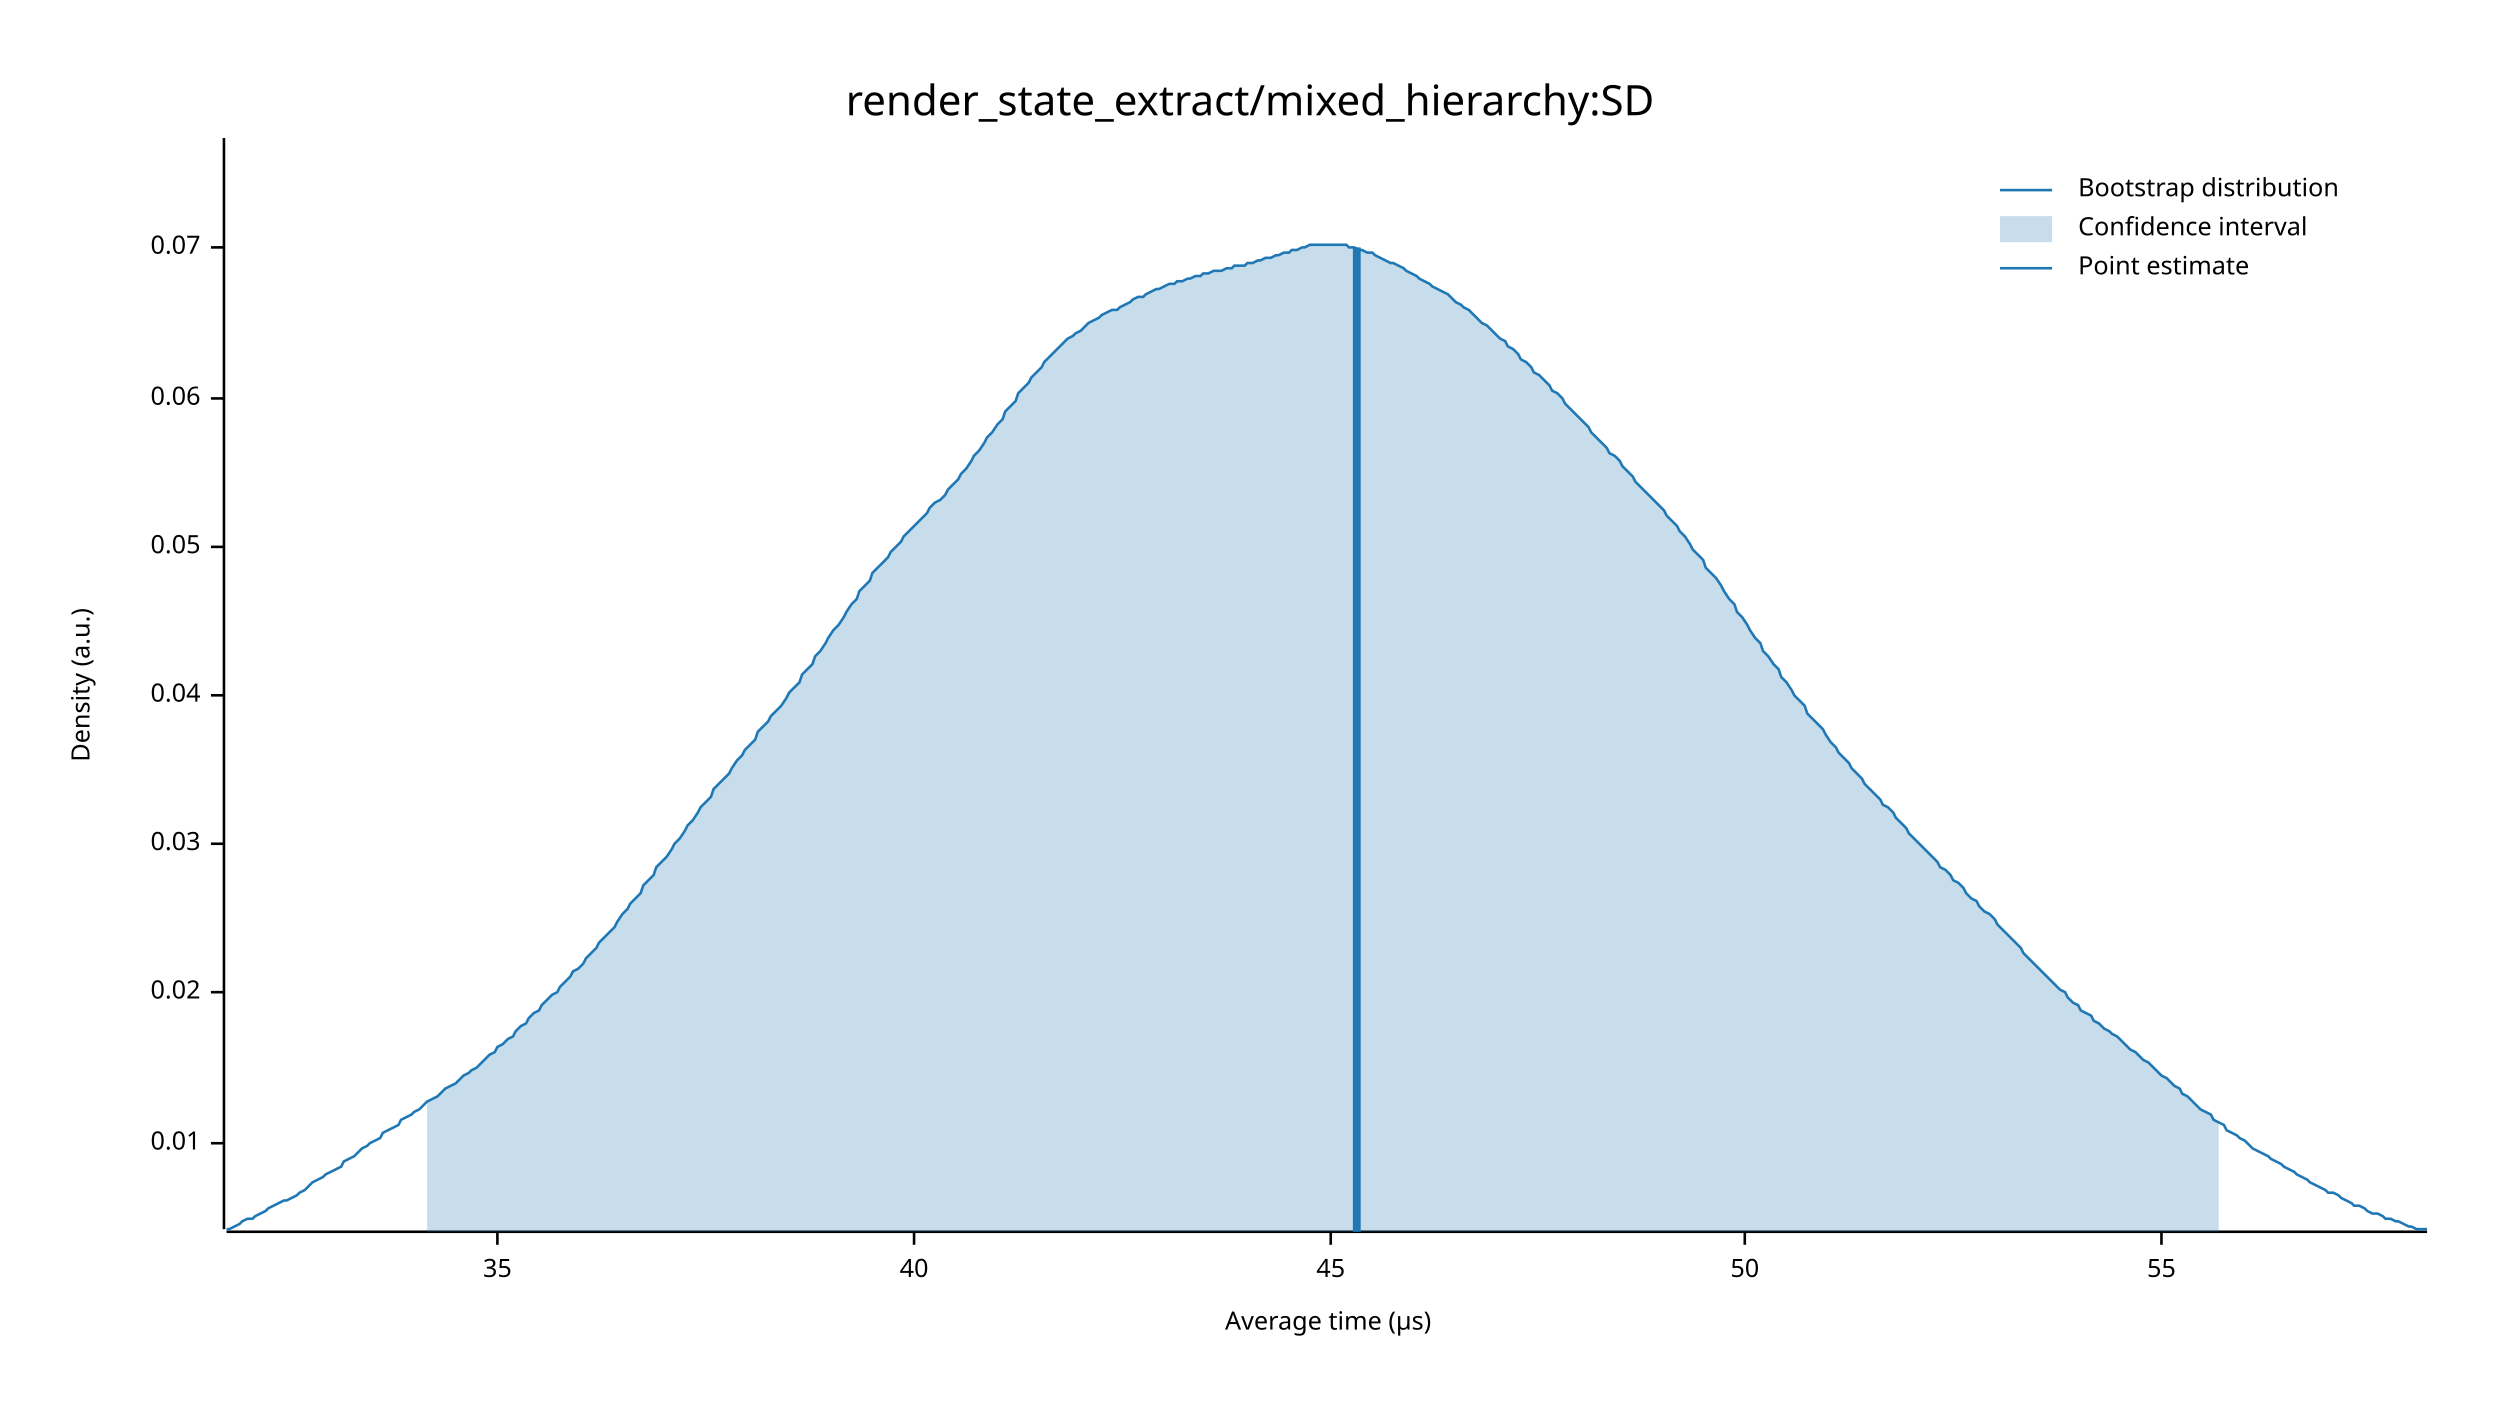
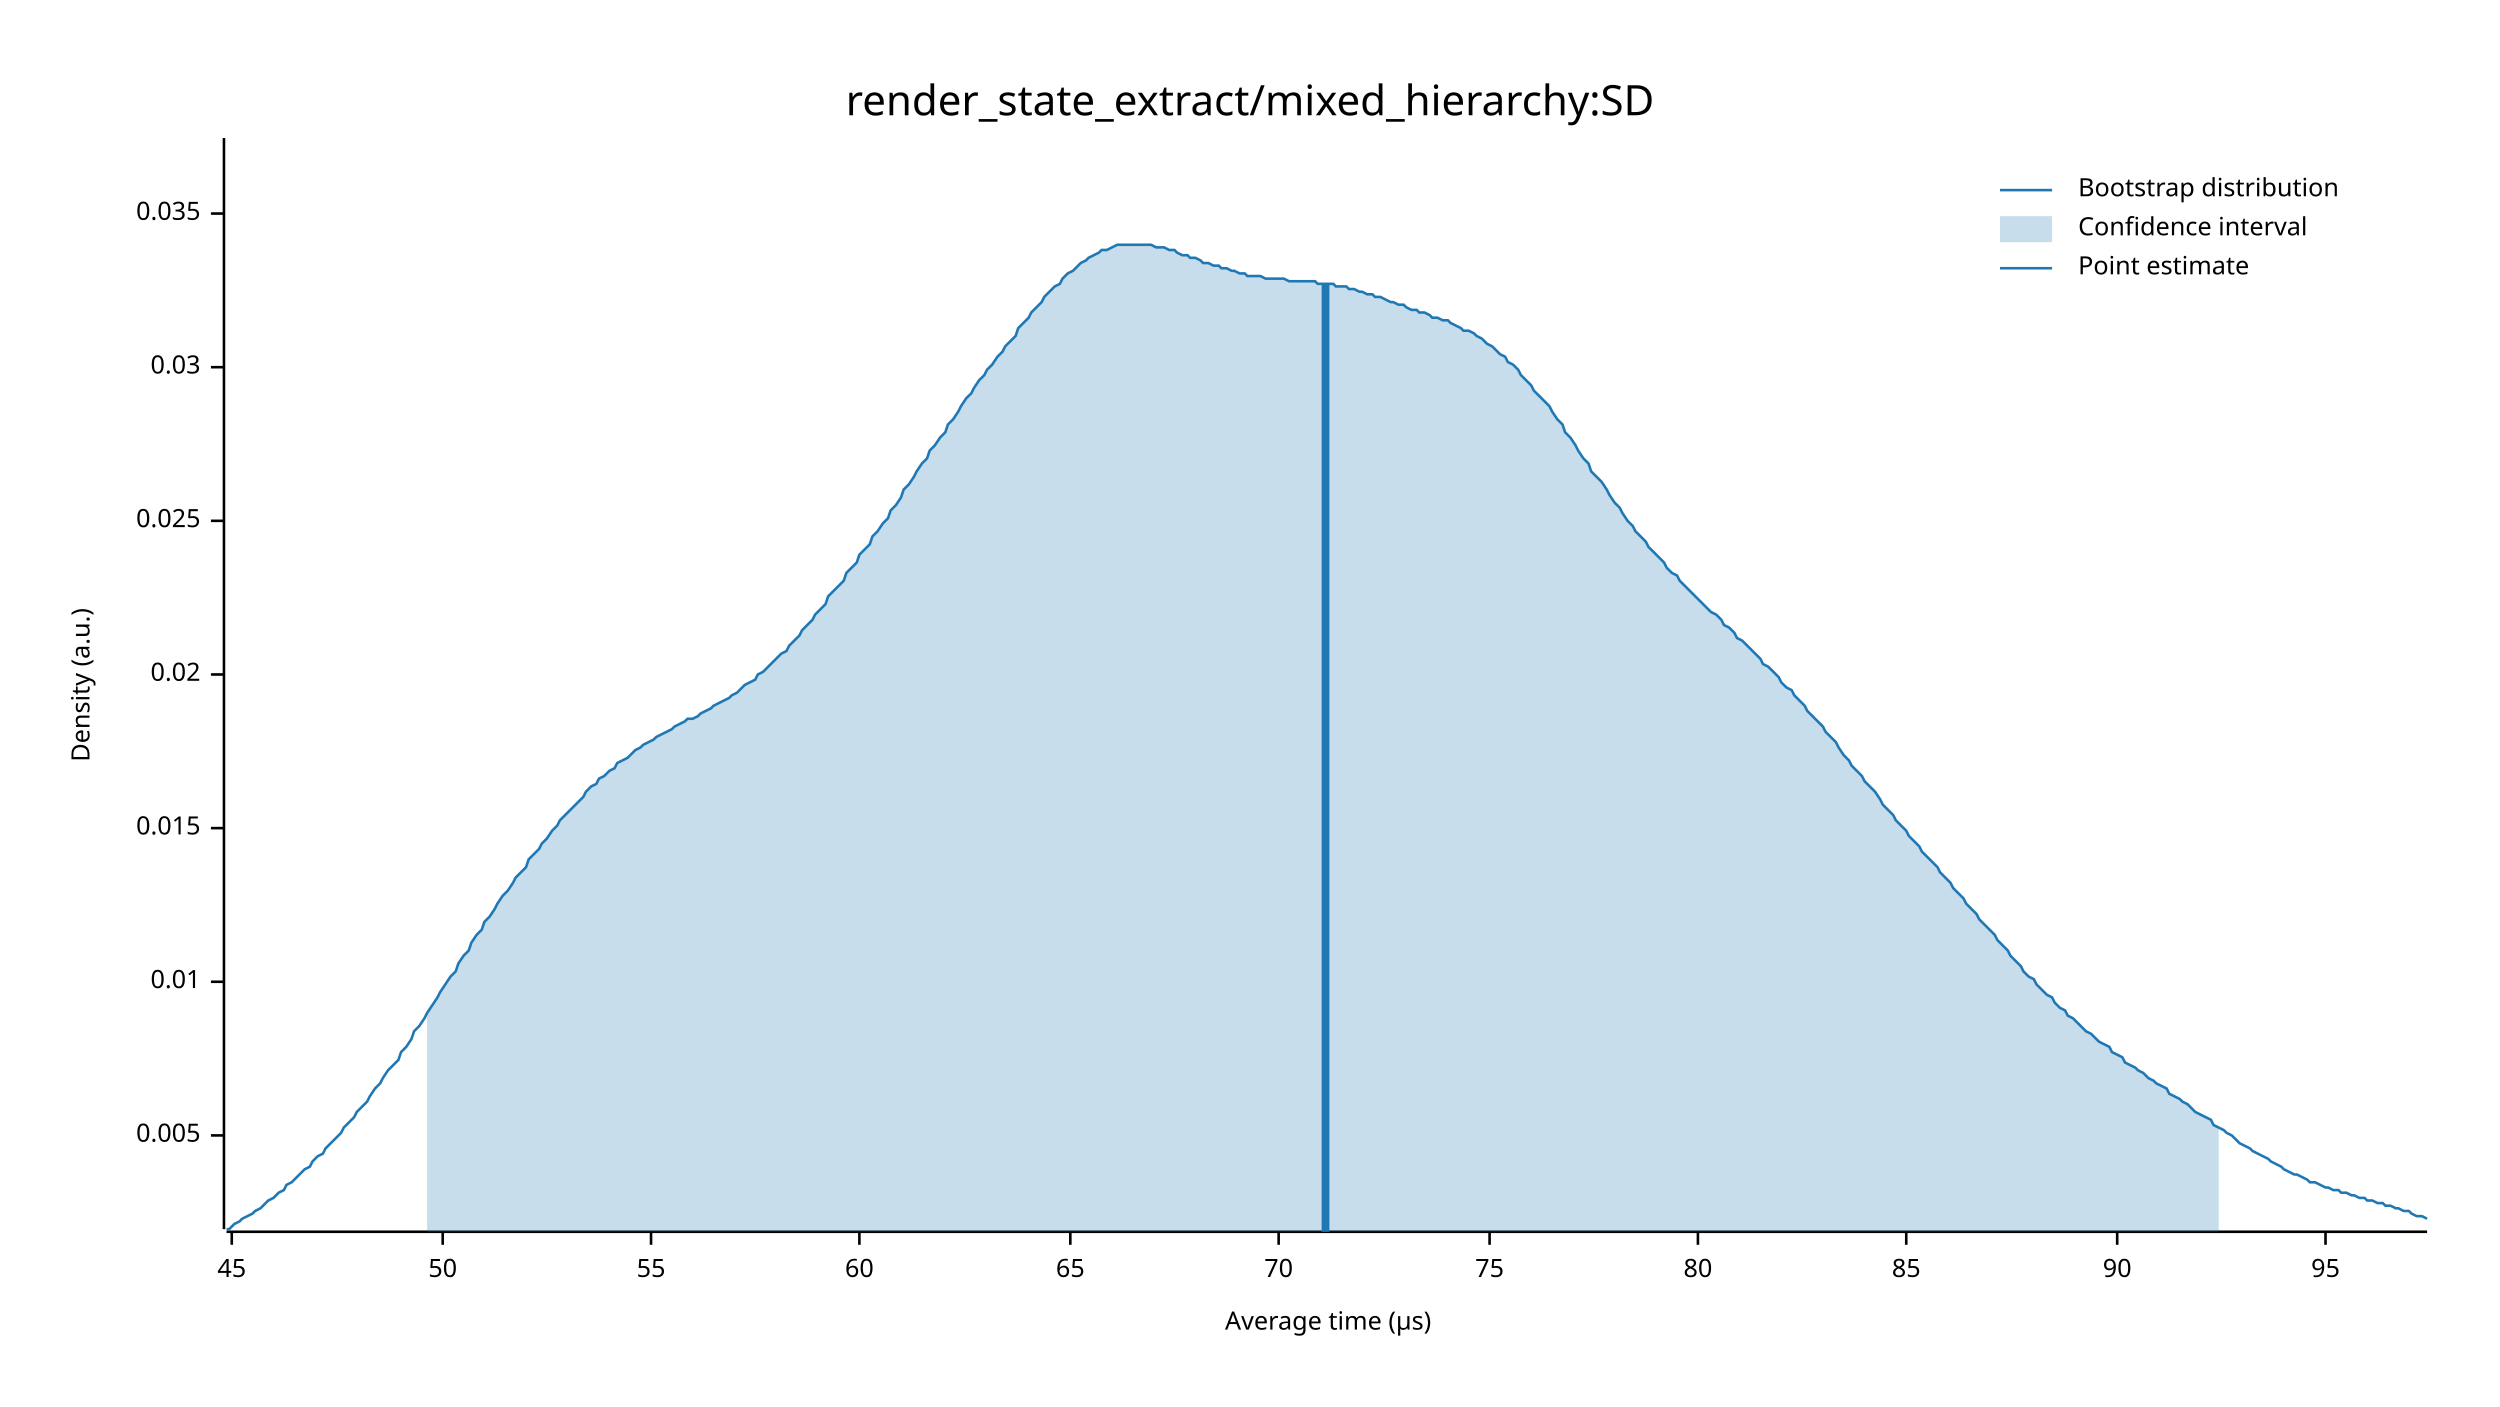
<svg xmlns="http://www.w3.org/2000/svg" width="960" height="540" viewBox="0 0 960 540">
  <text x="480" y="32" dy="0.76em" text-anchor="middle" font-family="sans-serif" font-size="16.129" opacity="1" fill="#000000">
render_state_extract/mixed_hierarchy:SD
</text>
  <text x="27" y="263" dy="0.76em" text-anchor="middle" font-family="sans-serif" font-size="9.677" opacity="1" fill="#000000" transform="rotate(270, 27, 263)">
Density (a.u.)
</text>
  <text x="510" y="513" dy="-0.5ex" text-anchor="middle" font-family="sans-serif" font-size="9.677" opacity="1" fill="#000000">
Average time (µs)
</text>
  <polyline fill="none" opacity="1" stroke="#000000" stroke-width="1" points="86,53 86,472 " />
-   <text x="77" y="439" dy="0.5ex" text-anchor="end" font-family="sans-serif" font-size="9.677" opacity="1" fill="#000000">
+   <text x="77" y="436" dy="0.5ex" text-anchor="end" font-family="sans-serif" font-size="9.677" opacity="1" fill="#000000">
+ 0.005
+ </text>
+   <polyline fill="none" opacity="1" stroke="#000000" stroke-width="1" points="81,436 86,436 " />
+   <text x="77" y="377" dy="0.5ex" text-anchor="end" font-family="sans-serif" font-size="9.677" opacity="1" fill="#000000">
0.01
</text>
-   <polyline fill="none" opacity="1" stroke="#000000" stroke-width="1" points="81,439 86,439 " />
-   <text x="77" y="381" dy="0.5ex" text-anchor="end" font-family="sans-serif" font-size="9.677" opacity="1" fill="#000000">
+   <polyline fill="none" opacity="1" stroke="#000000" stroke-width="1" points="81,377 86,377 " />
+   <text x="77" y="318" dy="0.5ex" text-anchor="end" font-family="sans-serif" font-size="9.677" opacity="1" fill="#000000">
+ 0.015
+ </text>
+   <polyline fill="none" opacity="1" stroke="#000000" stroke-width="1" points="81,318 86,318 " />
+   <text x="77" y="259" dy="0.5ex" text-anchor="end" font-family="sans-serif" font-size="9.677" opacity="1" fill="#000000">
0.02
</text>
-   <polyline fill="none" opacity="1" stroke="#000000" stroke-width="1" points="81,381 86,381 " />
-   <text x="77" y="324" dy="0.5ex" text-anchor="end" font-family="sans-serif" font-size="9.677" opacity="1" fill="#000000">
+   <polyline fill="none" opacity="1" stroke="#000000" stroke-width="1" points="81,259 86,259 " />
+   <text x="77" y="200" dy="0.5ex" text-anchor="end" font-family="sans-serif" font-size="9.677" opacity="1" fill="#000000">
+ 0.025
+ </text>
+   <polyline fill="none" opacity="1" stroke="#000000" stroke-width="1" points="81,200 86,200 " />
+   <text x="77" y="141" dy="0.5ex" text-anchor="end" font-family="sans-serif" font-size="9.677" opacity="1" fill="#000000">
0.03
</text>
-   <polyline fill="none" opacity="1" stroke="#000000" stroke-width="1" points="81,324 86,324 " />
-   <text x="77" y="267" dy="0.5ex" text-anchor="end" font-family="sans-serif" font-size="9.677" opacity="1" fill="#000000">
- 0.04
+   <polyline fill="none" opacity="1" stroke="#000000" stroke-width="1" points="81,141 86,141 " />
+   <text x="77" y="82" dy="0.5ex" text-anchor="end" font-family="sans-serif" font-size="9.677" opacity="1" fill="#000000">
+ 0.035
</text>
-   <polyline fill="none" opacity="1" stroke="#000000" stroke-width="1" points="81,267 86,267 " />
-   <text x="77" y="210" dy="0.5ex" text-anchor="end" font-family="sans-serif" font-size="9.677" opacity="1" fill="#000000">
- 0.05
- </text>
-   <polyline fill="none" opacity="1" stroke="#000000" stroke-width="1" points="81,210 86,210 " />
-   <text x="77" y="153" dy="0.5ex" text-anchor="end" font-family="sans-serif" font-size="9.677" opacity="1" fill="#000000">
- 0.06
- </text>
-   <polyline fill="none" opacity="1" stroke="#000000" stroke-width="1" points="81,153 86,153 " />
-   <text x="77" y="95" dy="0.5ex" text-anchor="end" font-family="sans-serif" font-size="9.677" opacity="1" fill="#000000">
- 0.07
- </text>
-   <polyline fill="none" opacity="1" stroke="#000000" stroke-width="1" points="81,95 86,95 " />
+   <polyline fill="none" opacity="1" stroke="#000000" stroke-width="1" points="81,82 86,82 " />
  <polyline fill="none" opacity="1" stroke="#000000" stroke-width="1" points="87,473 932,473 " />
-   <text x="191" y="483" dy="0.76em" text-anchor="middle" font-family="sans-serif" font-size="9.677" opacity="1" fill="#000000">
- 35
- </text>
-   <polyline fill="none" opacity="1" stroke="#000000" stroke-width="1" points="191,473 191,478 " />
-   <text x="351" y="483" dy="0.76em" text-anchor="middle" font-family="sans-serif" font-size="9.677" opacity="1" fill="#000000">
- 40
- </text>
-   <polyline fill="none" opacity="1" stroke="#000000" stroke-width="1" points="351,473 351,478 " />
-   <text x="511" y="483" dy="0.76em" text-anchor="middle" font-family="sans-serif" font-size="9.677" opacity="1" fill="#000000">
+   <text x="89" y="483" dy="0.76em" text-anchor="middle" font-family="sans-serif" font-size="9.677" opacity="1" fill="#000000">
45
</text>
-   <polyline fill="none" opacity="1" stroke="#000000" stroke-width="1" points="511,473 511,478 " />
-   <text x="670" y="483" dy="0.76em" text-anchor="middle" font-family="sans-serif" font-size="9.677" opacity="1" fill="#000000">
+   <polyline fill="none" opacity="1" stroke="#000000" stroke-width="1" points="89,473 89,478 " />
+   <text x="170" y="483" dy="0.76em" text-anchor="middle" font-family="sans-serif" font-size="9.677" opacity="1" fill="#000000">
50
</text>
-   <polyline fill="none" opacity="1" stroke="#000000" stroke-width="1" points="670,473 670,478 " />
-   <text x="830" y="483" dy="0.76em" text-anchor="middle" font-family="sans-serif" font-size="9.677" opacity="1" fill="#000000">
+   <polyline fill="none" opacity="1" stroke="#000000" stroke-width="1" points="170,473 170,478 " />
+   <text x="250" y="483" dy="0.76em" text-anchor="middle" font-family="sans-serif" font-size="9.677" opacity="1" fill="#000000">
55
</text>
-   <polyline fill="none" opacity="1" stroke="#000000" stroke-width="1" points="830,473 830,478 " />
-   <polyline fill="none" opacity="1" stroke="#1F78B4" stroke-width="1" points="87,472 88,472 90,471 92,470 93,469 95,468 97,468 98,467 100,466 102,465 103,464 105,463 107,462 109,461 110,461 112,460 114,459 115,458 117,457 119,455 120,454 122,453 124,452 125,451 127,450 129,449 131,448 132,446 134,445 136,444 137,443 139,441 141,440 142,439 144,438 146,437 147,435 149,434 151,433 153,432 154,430 156,429 158,428 159,427 161,426 163,424 164,423 166,422 168,421 169,420 171,418 173,417 175,416 176,415 178,413 180,412 181,411 183,410 185,408 186,407 188,405 190,404 191,402 193,401 195,399 197,398 198,396 200,394 202,393 203,391 205,389 207,388 208,386 210,384 212,382 214,381 215,379 217,377 219,375 220,373 222,372 224,370 225,368 227,366 229,364 230,362 232,360 234,358 236,356 237,354 239,351 241,349 242,347 244,345 246,343 247,340 249,338 251,336 252,333 254,331 256,329 258,326 259,324 261,322 263,319 264,317 266,315 268,312 269,310 271,308 273,306 274,303 276,301 278,299 280,297 281,295 283,292 285,290 286,288 288,286 290,284 291,281 293,279 295,277 296,275 298,273 300,271 302,268 303,266 305,264 307,262 308,259 310,257 312,255 313,252 315,250 317,247 318,245 320,242 322,240 324,237 325,235 327,232 329,230 330,227 332,225 334,223 335,220 337,218 339,216 341,214 342,212 344,210 346,208 347,206 349,204 351,202 352,201 354,199 356,197 357,195 359,193 361,192 363,190 364,188 366,186 368,184 369,182 371,180 373,177 374,175 376,173 378,170 379,168 381,166 383,163 385,161 386,158 388,156 390,154 391,151 393,149 395,147 396,145 398,143 400,141 401,139 403,137 405,135 407,133 408,132 410,130 412,129 413,128 415,127 417,125 418,124 420,123 422,122 423,121 425,120 427,119 429,119 430,118 432,117 434,116 435,115 437,114 439,114 440,113 442,112 444,111 445,111 447,110 449,109 451,109 452,108 454,108 456,107 457,107 459,106 461,106 462,105 464,105 466,104 468,104 469,104 471,103 473,103 474,102 476,102 478,102 479,101 481,101 483,100 484,100 486,99 488,99 490,98 491,98 493,97 495,97 496,96 498,96 500,95 501,95 503,94 505,94 506,94 508,94 510,94 512,94 513,94 515,94 517,94 518,95 520,95 522,96 523,96 525,97 527,97 528,98 530,99 532,100 534,101 535,101 537,102 539,103 540,104 542,105 544,106 545,107 547,108 549,109 550,110 552,111 554,112 556,113 557,114 559,116 561,117 562,118 564,119 566,121 567,122 569,124 571,125 573,127 574,128 576,130 578,131 579,133 581,134 583,136 584,138 586,139 588,141 589,143 591,144 593,146 595,148 596,150 598,151 600,153 601,155 603,157 605,159 606,160 608,162 610,164 611,166 613,168 615,170 617,172 618,174 620,175 622,177 623,179 625,181 627,183 628,185 630,187 632,189 633,190 635,192 637,194 639,196 640,198 642,200 644,202 645,204 647,206 649,209 650,211 652,213 654,215 655,218 657,220 659,222 661,225 662,227 664,230 666,232 667,235 669,237 671,240 672,242 674,245 676,247 677,250 679,252 681,255 683,257 684,260 686,262 688,265 689,267 691,269 693,271 694,274 696,276 698,278 700,280 701,282 703,285 705,287 706,289 708,291 710,293 711,295 713,297 715,299 716,301 718,303 720,305 722,307 723,309 725,310 727,312 728,314 730,316 732,318 733,320 735,322 737,324 738,325 740,327 742,329 744,331 745,333 747,334 749,336 750,338 752,339 754,341 755,343 757,345 759,346 760,348 762,350 764,351 766,353 767,355 769,357 771,359 772,360 774,362 776,364 777,366 779,368 781,370 782,371 784,373 786,375 788,377 789,378 791,380 793,381 794,383 796,385 798,386 799,388 801,389 803,390 804,392 806,393 808,395 810,396 811,397 813,398 815,400 816,401 818,403 820,404 821,405 823,407 825,408 827,410 828,411 830,413 832,414 833,415 835,417 837,418 838,420 840,421 842,423 843,424 845,426 847,427 849,428 850,430 852,431 854,432 855,434 857,435 859,436 860,437 862,438 864,440 865,441 867,442 869,443 871,444 872,445 874,446 876,447 877,448 879,449 881,450 882,451 884,452 886,453 887,454 889,455 891,456 893,457 894,458 896,458 898,459 899,460 901,461 903,462 904,463 906,463 908,464 909,465 911,466 913,466 915,467 916,468 918,468 920,469 921,469 923,470 925,471 926,471 928,472 930,472 932,472 " />
-   <polygon opacity="0.25" fill="#1F78B4" points="164,423 166,422 168,421 169,420 171,418 173,417 175,416 176,415 178,413 180,412 181,411 183,410 185,408 186,407 188,405 190,404 191,402 193,401 195,399 197,398 198,396 200,394 202,393 203,391 205,389 207,388 208,386 210,384 212,382 214,381 215,379 217,377 219,375 220,373 222,372 224,370 225,368 227,366 229,364 230,362 232,360 234,358 236,356 237,354 239,351 241,349 242,347 244,345 246,343 247,340 249,338 251,336 252,333 254,331 256,329 258,326 259,324 261,322 263,319 264,317 266,315 268,312 269,310 271,308 273,306 274,303 276,301 278,299 280,297 281,295 283,292 285,290 286,288 288,286 290,284 291,281 293,279 295,277 296,275 298,273 300,271 302,268 303,266 305,264 307,262 308,259 310,257 312,255 313,252 315,250 317,247 318,245 320,242 322,240 324,237 325,235 327,232 329,230 330,227 332,225 334,223 335,220 337,218 339,216 341,214 342,212 344,210 346,208 347,206 349,204 351,202 352,201 354,199 356,197 357,195 359,193 361,192 363,190 364,188 366,186 368,184 369,182 371,180 373,177 374,175 376,173 378,170 379,168 381,166 383,163 385,161 386,158 388,156 390,154 391,151 393,149 395,147 396,145 398,143 400,141 401,139 403,137 405,135 407,133 408,132 410,130 412,129 413,128 415,127 417,125 418,124 420,123 422,122 423,121 425,120 427,119 429,119 430,118 432,117 434,116 435,115 437,114 439,114 440,113 442,112 444,111 445,111 447,110 449,109 451,109 452,108 454,108 456,107 457,107 459,106 461,106 462,105 464,105 466,104 468,104 469,104 471,103 473,103 474,102 476,102 478,102 479,101 481,101 483,100 484,100 486,99 488,99 490,98 491,98 493,97 495,97 496,96 498,96 500,95 501,95 503,94 505,94 506,94 508,94 510,94 512,94 513,94 515,94 517,94 518,95 520,95 522,96 523,96 525,97 527,97 528,98 530,99 532,100 534,101 535,101 537,102 539,103 540,104 542,105 544,106 545,107 547,108 549,109 550,110 552,111 554,112 556,113 557,114 559,116 561,117 562,118 564,119 566,121 567,122 569,124 571,125 573,127 574,128 576,130 578,131 579,133 581,134 583,136 584,138 586,139 588,141 589,143 591,144 593,146 595,148 596,150 598,151 600,153 601,155 603,157 605,159 606,160 608,162 610,164 611,166 613,168 615,170 617,172 618,174 620,175 622,177 623,179 625,181 627,183 628,185 630,187 632,189 633,190 635,192 637,194 639,196 640,198 642,200 644,202 645,204 647,206 649,209 650,211 652,213 654,215 655,218 657,220 659,222 661,225 662,227 664,230 666,232 667,235 669,237 671,240 672,242 674,245 676,247 677,250 679,252 681,255 683,257 684,260 686,262 688,265 689,267 691,269 693,271 694,274 696,276 698,278 700,280 701,282 703,285 705,287 706,289 708,291 710,293 711,295 713,297 715,299 716,301 718,303 720,305 722,307 723,309 725,310 727,312 728,314 730,316 732,318 733,320 735,322 737,324 738,325 740,327 742,329 744,331 745,333 747,334 749,336 750,338 752,339 754,341 755,343 757,345 759,346 760,348 762,350 764,351 766,353 767,355 769,357 771,359 772,360 774,362 776,364 777,366 779,368 781,370 782,371 784,373 786,375 788,377 789,378 791,380 793,381 794,383 796,385 798,386 799,388 801,389 803,390 804,392 806,393 808,395 810,396 811,397 813,398 815,400 816,401 818,403 820,404 821,405 823,407 825,408 827,410 828,411 830,413 832,414 833,415 835,417 837,418 838,420 840,421 842,423 843,424 845,426 847,427 849,428 850,430 852,431 852,473 164,473 " />
-   <polyline fill="none" opacity="1" stroke="#1F78B4" stroke-width="3" points="521,473 521,95 " />
+   <polyline fill="none" opacity="1" stroke="#000000" stroke-width="1" points="250,473 250,478 " />
+   <text x="330" y="483" dy="0.76em" text-anchor="middle" font-family="sans-serif" font-size="9.677" opacity="1" fill="#000000">
+ 60
+ </text>
+   <polyline fill="none" opacity="1" stroke="#000000" stroke-width="1" points="330,473 330,478 " />
+   <text x="411" y="483" dy="0.76em" text-anchor="middle" font-family="sans-serif" font-size="9.677" opacity="1" fill="#000000">
+ 65
+ </text>
+   <polyline fill="none" opacity="1" stroke="#000000" stroke-width="1" points="411,473 411,478 " />
+   <text x="491" y="483" dy="0.76em" text-anchor="middle" font-family="sans-serif" font-size="9.677" opacity="1" fill="#000000">
+ 70
+ </text>
+   <polyline fill="none" opacity="1" stroke="#000000" stroke-width="1" points="491,473 491,478 " />
+   <text x="572" y="483" dy="0.76em" text-anchor="middle" font-family="sans-serif" font-size="9.677" opacity="1" fill="#000000">
+ 75
+ </text>
+   <polyline fill="none" opacity="1" stroke="#000000" stroke-width="1" points="572,473 572,478 " />
+   <text x="652" y="483" dy="0.76em" text-anchor="middle" font-family="sans-serif" font-size="9.677" opacity="1" fill="#000000">
+ 80
+ </text>
+   <polyline fill="none" opacity="1" stroke="#000000" stroke-width="1" points="652,473 652,478 " />
+   <text x="732" y="483" dy="0.76em" text-anchor="middle" font-family="sans-serif" font-size="9.677" opacity="1" fill="#000000">
+ 85
+ </text>
+   <polyline fill="none" opacity="1" stroke="#000000" stroke-width="1" points="732,473 732,478 " />
+   <text x="813" y="483" dy="0.76em" text-anchor="middle" font-family="sans-serif" font-size="9.677" opacity="1" fill="#000000">
+ 90
+ </text>
+   <polyline fill="none" opacity="1" stroke="#000000" stroke-width="1" points="813,473 813,478 " />
+   <text x="893" y="483" dy="0.76em" text-anchor="middle" font-family="sans-serif" font-size="9.677" opacity="1" fill="#000000">
+ 95
+ </text>
+   <polyline fill="none" opacity="1" stroke="#000000" stroke-width="1" points="893,473 893,478 " />
+   <polyline fill="none" opacity="1" stroke="#1F78B4" stroke-width="1" points="87,472 88,472 90,470 92,469 93,468 95,467 97,466 98,465 100,464 102,462 103,461 105,460 107,458 109,457 110,455 112,454 114,452 115,451 117,449 119,448 120,446 122,444 124,443 125,441 127,439 129,437 131,435 132,433 134,431 136,429 137,427 139,425 141,423 142,421 144,418 146,416 147,414 149,411 151,409 153,407 154,404 156,402 158,399 159,396 161,394 163,391 164,389 166,386 168,383 169,381 171,378 173,375 175,373 176,370 178,367 180,365 181,362 183,359 185,357 186,354 188,352 190,349 191,347 193,344 195,342 197,339 198,337 200,335 202,333 203,330 205,328 207,326 208,324 210,322 212,319 214,317 215,315 217,313 219,311 220,310 222,308 224,306 225,304 227,302 229,301 230,299 232,298 234,296 236,295 237,293 239,292 241,291 242,290 244,288 246,287 247,286 249,285 251,284 252,283 254,282 256,281 258,280 259,279 261,278 263,277 264,276 266,276 268,275 269,274 271,273 273,272 274,271 276,270 278,269 280,268 281,267 283,266 285,264 286,263 288,262 290,261 291,259 293,258 295,256 296,255 298,253 300,251 302,250 303,248 305,246 307,244 308,242 310,240 312,238 313,236 315,234 317,232 318,229 320,227 322,225 324,223 325,220 327,218 329,216 330,213 332,211 334,209 335,206 337,204 339,201 341,199 342,196 344,194 346,191 347,188 349,186 351,183 352,181 354,178 356,176 357,173 359,171 361,168 363,166 364,163 366,161 368,158 369,156 371,153 373,151 374,149 376,146 378,144 379,142 381,140 383,137 385,135 386,133 388,131 390,129 391,126 393,124 395,122 396,120 398,118 400,116 401,114 403,112 405,110 407,109 408,107 410,105 412,104 413,103 415,101 417,100 418,99 420,98 422,97 423,96 425,96 427,95 429,94 430,94 432,94 434,94 435,94 437,94 439,94 440,94 442,94 444,95 445,95 447,95 449,96 451,96 452,97 454,98 456,98 457,99 459,99 461,100 462,101 464,101 466,102 468,102 469,103 471,103 473,104 474,104 476,105 478,105 479,106 481,106 483,106 484,106 486,107 488,107 490,107 491,107 493,107 495,108 496,108 498,108 500,108 501,108 503,108 505,108 506,109 508,109 510,109 512,109 513,110 515,110 517,110 518,111 520,111 522,112 523,112 525,113 527,113 528,114 530,114 532,115 534,116 535,116 537,117 539,117 540,118 542,119 544,119 545,120 547,120 549,121 550,122 552,122 554,123 556,123 557,124 559,125 561,126 562,127 564,127 566,128 567,129 569,130 571,132 573,133 574,134 576,136 578,137 579,139 581,140 583,142 584,144 586,146 588,148 589,150 591,152 593,154 595,156 596,158 598,161 600,163 601,166 603,168 605,171 606,173 608,176 610,178 611,181 613,183 615,185 617,188 618,190 620,193 622,195 623,197 625,200 627,202 628,204 630,206 632,208 633,210 635,212 637,214 639,216 640,218 642,220 644,221 645,223 647,225 649,227 650,228 652,230 654,232 655,233 657,235 659,236 661,238 662,240 664,241 666,243 667,245 669,246 671,248 672,249 674,251 676,253 677,255 679,256 681,258 683,260 684,262 686,264 688,265 689,267 691,269 693,271 694,273 696,275 698,277 700,279 701,281 703,283 705,285 706,287 708,290 710,292 711,294 713,296 715,298 716,300 718,302 720,304 722,307 723,309 725,311 727,313 728,315 730,317 732,319 733,321 735,323 737,325 738,327 740,329 742,331 744,333 745,335 747,337 749,339 750,341 752,343 754,345 755,347 757,349 759,351 760,353 762,355 764,357 766,359 767,361 769,363 771,365 772,367 774,369 776,371 777,373 779,375 781,376 782,378 784,380 786,382 788,383 789,385 791,387 793,388 794,390 796,391 798,393 799,394 801,396 803,397 804,398 806,400 808,401 810,402 811,404 813,405 815,406 816,408 818,409 820,410 821,411 823,412 825,414 827,415 828,416 830,417 832,418 833,420 835,421 837,422 838,423 840,424 842,426 843,427 845,428 847,429 849,430 850,432 852,433 854,434 855,435 857,436 859,438 860,439 862,440 864,441 865,442 867,443 869,444 871,445 872,446 874,447 876,448 877,449 879,450 881,451 882,451 884,452 886,453 887,454 889,454 891,455 893,456 894,456 896,457 898,457 899,458 901,458 903,459 904,459 906,460 908,460 909,461 911,461 913,462 915,462 916,463 918,463 920,464 921,464 923,465 925,465 926,466 928,467 930,467 932,468 " />
+   <polygon opacity="0.25" fill="#1F78B4" points="164,389 166,386 168,383 169,381 171,378 173,375 175,373 176,370 178,367 180,365 181,362 183,359 185,357 186,354 188,352 190,349 191,347 193,344 195,342 197,339 198,337 200,335 202,333 203,330 205,328 207,326 208,324 210,322 212,319 214,317 215,315 217,313 219,311 220,310 222,308 224,306 225,304 227,302 229,301 230,299 232,298 234,296 236,295 237,293 239,292 241,291 242,290 244,288 246,287 247,286 249,285 251,284 252,283 254,282 256,281 258,280 259,279 261,278 263,277 264,276 266,276 268,275 269,274 271,273 273,272 274,271 276,270 278,269 280,268 281,267 283,266 285,264 286,263 288,262 290,261 291,259 293,258 295,256 296,255 298,253 300,251 302,250 303,248 305,246 307,244 308,242 310,240 312,238 313,236 315,234 317,232 318,229 320,227 322,225 324,223 325,220 327,218 329,216 330,213 332,211 334,209 335,206 337,204 339,201 341,199 342,196 344,194 346,191 347,188 349,186 351,183 352,181 354,178 356,176 357,173 359,171 361,168 363,166 364,163 366,161 368,158 369,156 371,153 373,151 374,149 376,146 378,144 379,142 381,140 383,137 385,135 386,133 388,131 390,129 391,126 393,124 395,122 396,120 398,118 400,116 401,114 403,112 405,110 407,109 408,107 410,105 412,104 413,103 415,101 417,100 418,99 420,98 422,97 423,96 425,96 427,95 429,94 430,94 432,94 434,94 435,94 437,94 439,94 440,94 442,94 444,95 445,95 447,95 449,96 451,96 452,97 454,98 456,98 457,99 459,99 461,100 462,101 464,101 466,102 468,102 469,103 471,103 473,104 474,104 476,105 478,105 479,106 481,106 483,106 484,106 486,107 488,107 490,107 491,107 493,107 495,108 496,108 498,108 500,108 501,108 503,108 505,108 506,109 508,109 510,109 512,109 513,110 515,110 517,110 518,111 520,111 522,112 523,112 525,113 527,113 528,114 530,114 532,115 534,116 535,116 537,117 539,117 540,118 542,119 544,119 545,120 547,120 549,121 550,122 552,122 554,123 556,123 557,124 559,125 561,126 562,127 564,127 566,128 567,129 569,130 571,132 573,133 574,134 576,136 578,137 579,139 581,140 583,142 584,144 586,146 588,148 589,150 591,152 593,154 595,156 596,158 598,161 600,163 601,166 603,168 605,171 606,173 608,176 610,178 611,181 613,183 615,185 617,188 618,190 620,193 622,195 623,197 625,200 627,202 628,204 630,206 632,208 633,210 635,212 637,214 639,216 640,218 642,220 644,221 645,223 647,225 649,227 650,228 652,230 654,232 655,233 657,235 659,236 661,238 662,240 664,241 666,243 667,245 669,246 671,248 672,249 674,251 676,253 677,255 679,256 681,258 683,260 684,262 686,264 688,265 689,267 691,269 693,271 694,273 696,275 698,277 700,279 701,281 703,283 705,285 706,287 708,290 710,292 711,294 713,296 715,298 716,300 718,302 720,304 722,307 723,309 725,311 727,313 728,315 730,317 732,319 733,321 735,323 737,325 738,327 740,329 742,331 744,333 745,335 747,337 749,339 750,341 752,343 754,345 755,347 757,349 759,351 760,353 762,355 764,357 766,359 767,361 769,363 771,365 772,367 774,369 776,371 777,373 779,375 781,376 782,378 784,380 786,382 788,383 789,385 791,387 793,388 794,390 796,391 798,393 799,394 801,396 803,397 804,398 806,400 808,401 810,402 811,404 813,405 815,406 816,408 818,409 820,410 821,411 823,412 825,414 827,415 828,416 830,417 832,418 833,420 835,421 837,422 838,423 840,424 842,426 843,427 845,428 847,429 849,430 850,432 852,433 852,473 164,473 " />
+   <polyline fill="none" opacity="1" stroke="#1F78B4" stroke-width="3" points="509,473 509,109 " />
  <text x="798" y="68" dy="0.76em" text-anchor="start" font-family="sans-serif" font-size="9.677" opacity="1" fill="#000000">
Bootstrap distribution
</text>
  <text x="798" y="83" dy="0.76em" text-anchor="start" font-family="sans-serif" font-size="9.677" opacity="1" fill="#000000">
Confidence interval
</text>
  <text x="798" y="98" dy="0.76em" text-anchor="start" font-family="sans-serif" font-size="9.677" opacity="1" fill="#000000">
Point estimate
</text>
  <polyline fill="none" opacity="1" stroke="#1F78B4" stroke-width="1" points="768,73 788,73 " />
  <rect x="768" y="83" width="20" height="10" opacity="0.25" fill="#1F78B4" stroke="none" />
  <polyline fill="none" opacity="1" stroke="#1F78B4" stroke-width="1" points="768,103 788,103 " />
</svg>
